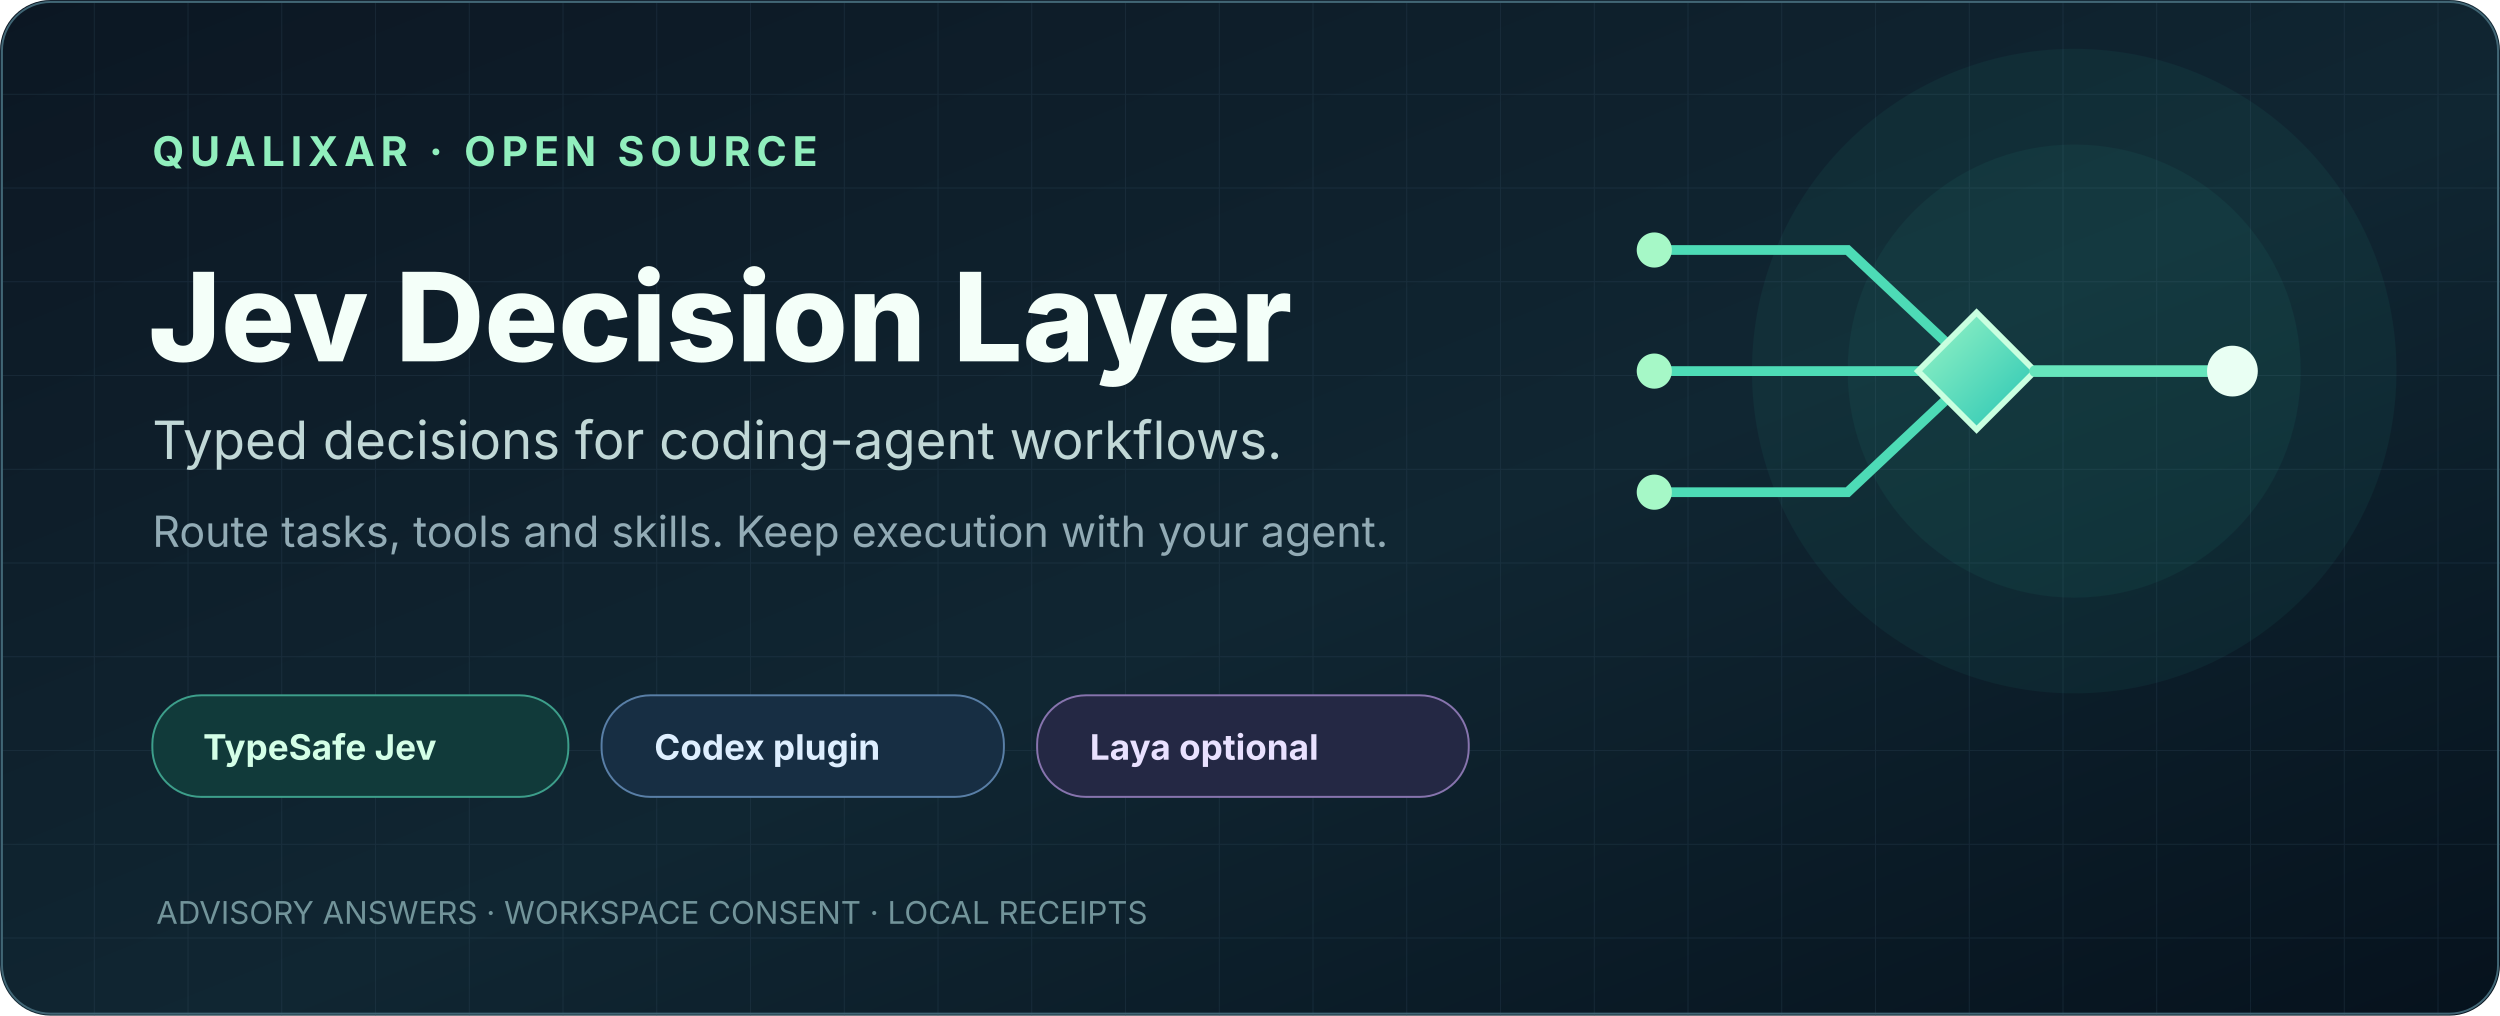
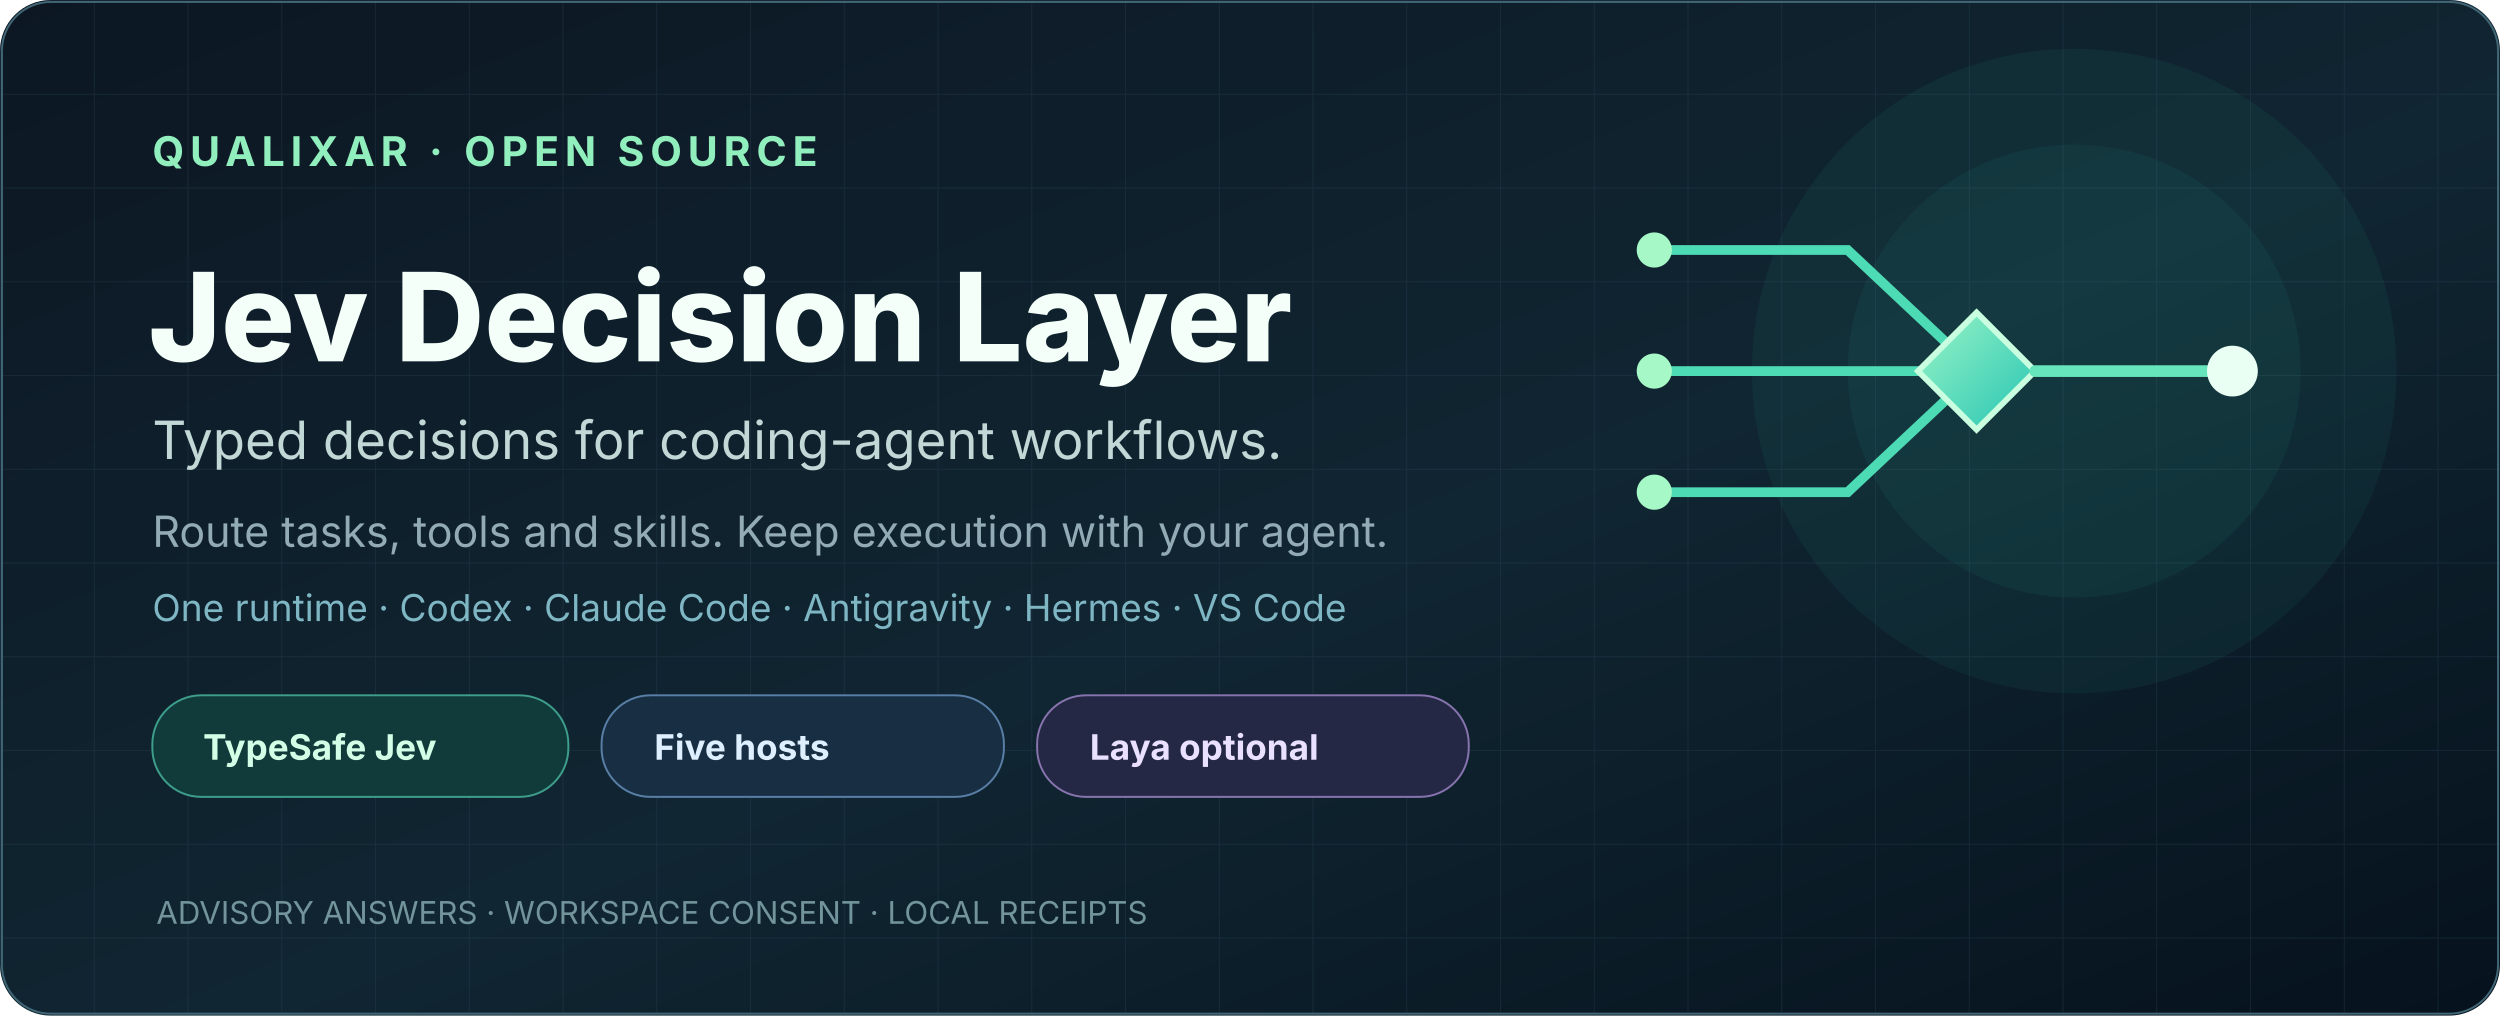
<svg xmlns="http://www.w3.org/2000/svg" viewBox="0 0 1280 520" role="img" aria-labelledby="title desc">
  <defs>
    <linearGradient id="bg" x2="1" y2="1">
      <stop stop-color="#0c1723" />
      <stop offset=".55" stop-color="#102632" />
      <stop offset="1" stop-color="#06121d" />
    </linearGradient>
    <linearGradient id="edge" x2="1" y2="1">
      <stop stop-color="#9af5c6" />
      <stop offset="1" stop-color="#25c4b3" />
    </linearGradient>
    <pattern id="grid" width="48" height="48" patternUnits="userSpaceOnUse">
      <path d="M48 0H0V48" fill="none" stroke="#345166" stroke-opacity=".25" />
    </pattern>
  </defs>
  <rect width="1280" height="520" rx="26" fill="url(#bg)" />
  <rect width="1280" height="520" rx="26" fill="url(#grid)" />
  <rect x="1" y="1" width="1278" height="518" rx="25" fill="none" stroke="#416675" />
  <circle cx="1062" cy="190" r="165" fill="#2fd3b3" opacity=".055" />
  <circle cx="1062" cy="190" r="116" fill="#2fd3b3" opacity=".055" />
  <path d="M846 128h100l66 62M846 190h166M846 252h100l66-62" fill="none" stroke="#4ddbb6" stroke-width="5" stroke-linecap="round" />
  <circle cx="847" cy="128" r="9" fill="#a6f8c7" />
  <circle cx="847" cy="190" r="9" fill="#a6f8c7" />
  <circle cx="847" cy="252" r="9" fill="#a6f8c7" />
  <path d="M1012 160l30 30-30 30-30-30z" fill="url(#edge)" stroke="#c9ffe0" stroke-width="3" />
  <path d="M1042 190h90" stroke="#66e5bc" stroke-width="6" stroke-linecap="round" />
  <circle cx="1143" cy="190" r="13" fill="#e9fff3" />
  <text x="78" y="85" font-family="ui-sans-serif,system-ui,-apple-system,sans-serif" font-size="21" font-weight="700" fill="#91efbd" letter-spacing="3">QUALIXAR · OPEN SOURCE</text>
  <text x="76" y="185" font-family="ui-sans-serif,system-ui,-apple-system,sans-serif" font-size="63" font-weight="800" fill="#f4fff9">Jev Decision Layer</text>
  <text x="78" y="235" font-family="ui-sans-serif,system-ui,-apple-system,sans-serif" font-size="27" fill="#c1d8d7">Typed decisions for coding-agent workflows.</text>
  <text x="78" y="280" font-family="ui-sans-serif,system-ui,-apple-system,sans-serif" font-size="22" fill="#92abb5">Route tasks, tools and skills. Keep execution with your agent.</text>
+   <text x="78" y="318" font-family="ui-sans-serif,system-ui,-apple-system,sans-serif" font-size="19" fill="#7fb6c4">One runtime · Codex · Claude Code · Antigravity · Hermes · VS Code</text>
  <rect x="78" y="356" width="213" height="52" rx="25" fill="#113a3a" stroke="#3d9f8b" />
  <text x="104" y="389" font-family="ui-sans-serif,system-ui,-apple-system,sans-serif" font-size="18" font-weight="650" fill="#d4ffe7">TypeSafe Jev</text>
  <rect x="308" y="356" width="206" height="52" rx="25" fill="#172e43" stroke="#597fa7" />
-   <text x="335" y="389" font-family="ui-sans-serif,system-ui,-apple-system,sans-serif" font-size="18" font-weight="650" fill="#deefff">Codex plugin</text>
+   <text x="335" y="389" font-family="ui-sans-serif,system-ui,-apple-system,sans-serif" font-size="18" font-weight="650" fill="#deefff">Five hosts</text>
  <rect x="531" y="356" width="221" height="52" rx="25" fill="#242844" stroke="#8774ae" />
  <text x="558" y="389" font-family="ui-sans-serif,system-ui,-apple-system,sans-serif" font-size="18" font-weight="650" fill="#e9e1ff">Laya optional</text>
  <text x="80" y="473" font-family="ui-sans-serif,system-ui,-apple-system,sans-serif" font-size="16" fill="#72949a">ADVISORY ANSWERS · WORKSPACE CONSENT · LOCAL RECEIPTS</text>
</svg>
